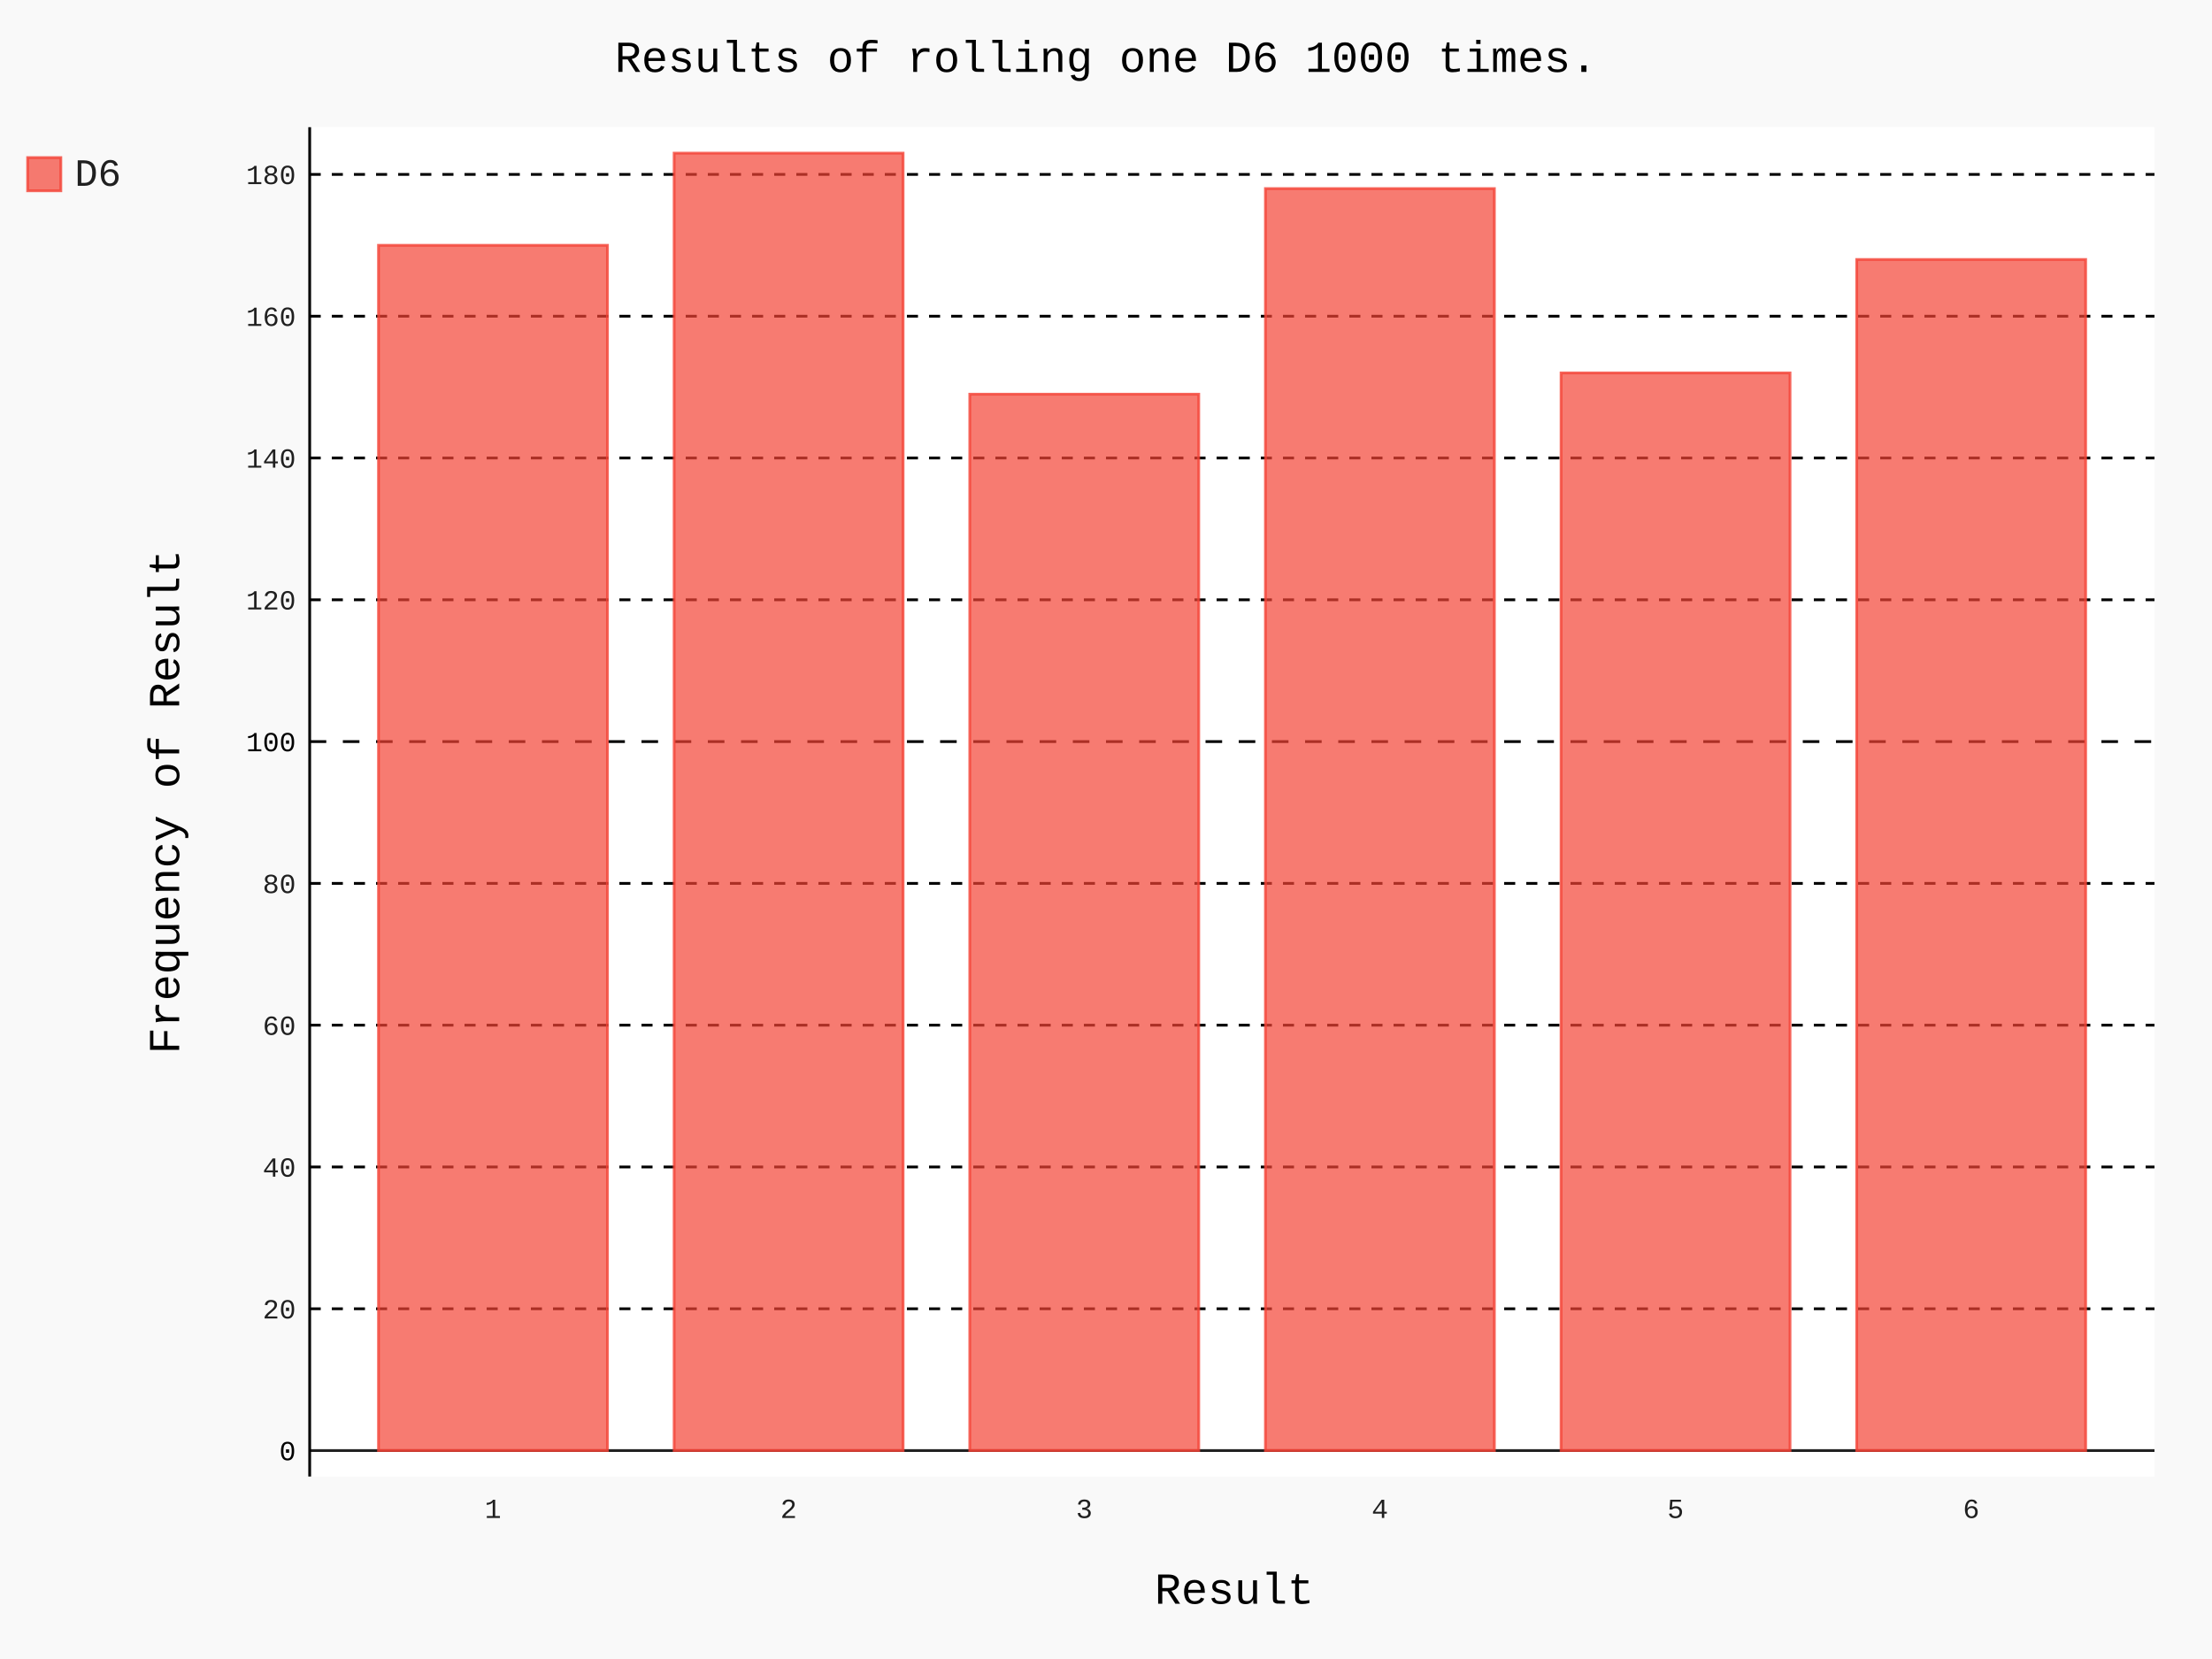
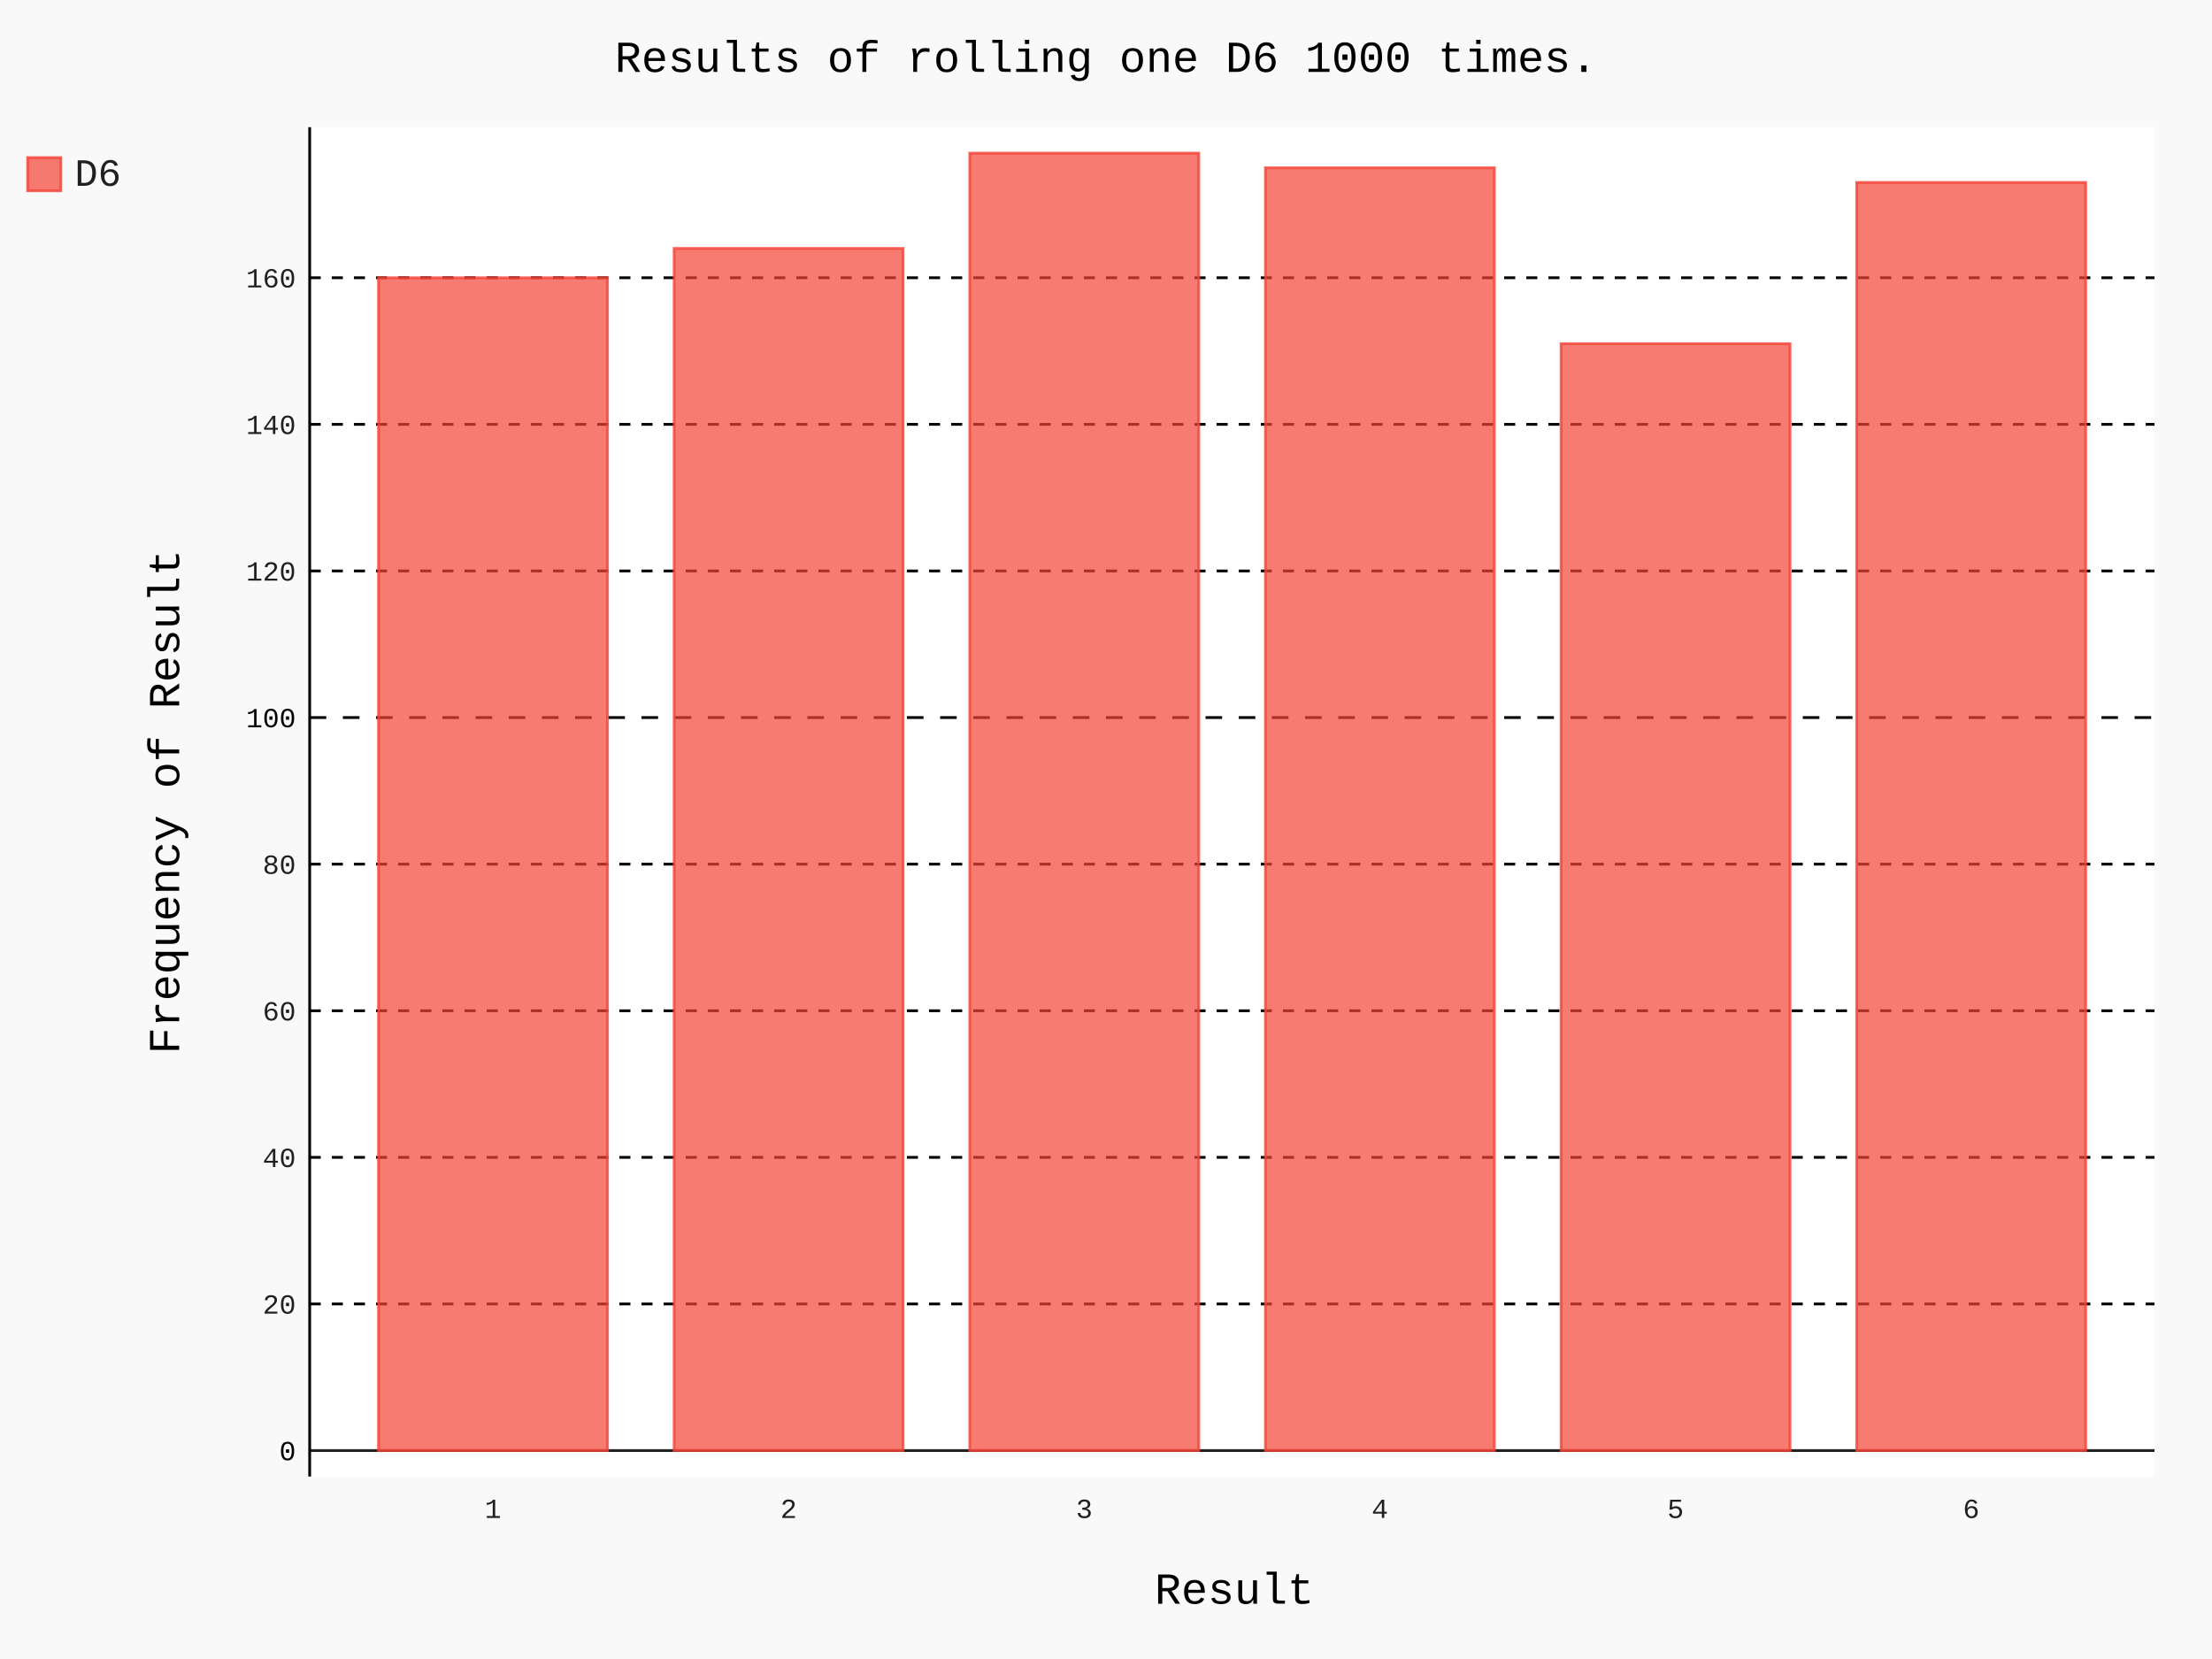
- <svg xmlns="http://www.w3.org/2000/svg" id="chart-50304b64-111c-4771-83ed-f1676ba732cf" class="pygal-chart" viewBox="0 0 800 600">
+ <svg xmlns="http://www.w3.org/2000/svg" id="chart-2b0f94d6-b9d5-4e4c-859a-6ff8501f5c06" class="pygal-chart" viewBox="0 0 800 600">
  <defs>
-     <style type="text/css">#chart-50304b64-111c-4771-83ed-f1676ba732cf{-webkit-user-select:none;-webkit-font-smoothing:antialiased;font-family:Consolas,"Liberation Mono",Menlo,Courier,monospace}#chart-50304b64-111c-4771-83ed-f1676ba732cf .title{font-family:Consolas,"Liberation Mono",Menlo,Courier,monospace;font-size:16px}#chart-50304b64-111c-4771-83ed-f1676ba732cf .legends .legend text{font-family:Consolas,"Liberation Mono",Menlo,Courier,monospace;font-size:14px}#chart-50304b64-111c-4771-83ed-f1676ba732cf .axis text{font-family:Consolas,"Liberation Mono",Menlo,Courier,monospace;font-size:10px}#chart-50304b64-111c-4771-83ed-f1676ba732cf .axis text.major{font-family:Consolas,"Liberation Mono",Menlo,Courier,monospace;font-size:10px}#chart-50304b64-111c-4771-83ed-f1676ba732cf .text-overlay text.value{font-family:Consolas,"Liberation Mono",Menlo,Courier,monospace;font-size:16px}#chart-50304b64-111c-4771-83ed-f1676ba732cf .text-overlay text.label{font-family:Consolas,"Liberation Mono",Menlo,Courier,monospace;font-size:10px}#chart-50304b64-111c-4771-83ed-f1676ba732cf .tooltip{font-family:Consolas,"Liberation Mono",Menlo,Courier,monospace;font-size:14px}#chart-50304b64-111c-4771-83ed-f1676ba732cf text.no_data{font-family:Consolas,"Liberation Mono",Menlo,Courier,monospace;font-size:64px}
- #chart-50304b64-111c-4771-83ed-f1676ba732cf{background-color:rgba(249,249,249,1)}#chart-50304b64-111c-4771-83ed-f1676ba732cf path,#chart-50304b64-111c-4771-83ed-f1676ba732cf line,#chart-50304b64-111c-4771-83ed-f1676ba732cf rect,#chart-50304b64-111c-4771-83ed-f1676ba732cf circle{-webkit-transition:150ms;-moz-transition:150ms;transition:150ms}#chart-50304b64-111c-4771-83ed-f1676ba732cf .graph &gt; .background{fill:rgba(249,249,249,1)}#chart-50304b64-111c-4771-83ed-f1676ba732cf .plot &gt; .background{fill:rgba(255,255,255,1)}#chart-50304b64-111c-4771-83ed-f1676ba732cf .graph{fill:rgba(0,0,0,.87)}#chart-50304b64-111c-4771-83ed-f1676ba732cf text.no_data{fill:rgba(0,0,0,1)}#chart-50304b64-111c-4771-83ed-f1676ba732cf .title{fill:rgba(0,0,0,1)}#chart-50304b64-111c-4771-83ed-f1676ba732cf .legends .legend text{fill:rgba(0,0,0,.87)}#chart-50304b64-111c-4771-83ed-f1676ba732cf .legends .legend:hover text{fill:rgba(0,0,0,1)}#chart-50304b64-111c-4771-83ed-f1676ba732cf .axis .line{stroke:rgba(0,0,0,1)}#chart-50304b64-111c-4771-83ed-f1676ba732cf .axis .guide.line{stroke:rgba(0,0,0,.54)}#chart-50304b64-111c-4771-83ed-f1676ba732cf .axis .major.line{stroke:rgba(0,0,0,.87)}#chart-50304b64-111c-4771-83ed-f1676ba732cf .axis text.major{fill:rgba(0,0,0,1)}#chart-50304b64-111c-4771-83ed-f1676ba732cf .axis.y .guides:hover .guide.line,#chart-50304b64-111c-4771-83ed-f1676ba732cf .line-graph .axis.x .guides:hover .guide.line,#chart-50304b64-111c-4771-83ed-f1676ba732cf .stackedline-graph .axis.x .guides:hover .guide.line,#chart-50304b64-111c-4771-83ed-f1676ba732cf .xy-graph .axis.x .guides:hover .guide.line{stroke:rgba(0,0,0,1)}#chart-50304b64-111c-4771-83ed-f1676ba732cf .axis .guides:hover text{fill:rgba(0,0,0,1)}#chart-50304b64-111c-4771-83ed-f1676ba732cf .reactive{fill-opacity:.7;stroke-opacity:.8;stroke-width:1}#chart-50304b64-111c-4771-83ed-f1676ba732cf .ci{stroke:rgba(0,0,0,.87)}#chart-50304b64-111c-4771-83ed-f1676ba732cf .reactive.active,#chart-50304b64-111c-4771-83ed-f1676ba732cf .active .reactive{fill-opacity:.8;stroke-opacity:.9;stroke-width:4}#chart-50304b64-111c-4771-83ed-f1676ba732cf .ci .reactive.active{stroke-width:1.5}#chart-50304b64-111c-4771-83ed-f1676ba732cf .series text{fill:rgba(0,0,0,1)}#chart-50304b64-111c-4771-83ed-f1676ba732cf .tooltip rect{fill:rgba(255,255,255,1);stroke:rgba(0,0,0,1);-webkit-transition:opacity 150ms;-moz-transition:opacity 150ms;transition:opacity 150ms}#chart-50304b64-111c-4771-83ed-f1676ba732cf .tooltip .label{fill:rgba(0,0,0,.87)}#chart-50304b64-111c-4771-83ed-f1676ba732cf .tooltip .label{fill:rgba(0,0,0,.87)}#chart-50304b64-111c-4771-83ed-f1676ba732cf .tooltip .legend{font-size:.8em;fill:rgba(0,0,0,.54)}#chart-50304b64-111c-4771-83ed-f1676ba732cf .tooltip .x_label{font-size:.6em;fill:rgba(0,0,0,1)}#chart-50304b64-111c-4771-83ed-f1676ba732cf .tooltip .xlink{font-size:.5em;text-decoration:underline}#chart-50304b64-111c-4771-83ed-f1676ba732cf .tooltip .value{font-size:1.5em}#chart-50304b64-111c-4771-83ed-f1676ba732cf .bound{font-size:.5em}#chart-50304b64-111c-4771-83ed-f1676ba732cf .max-value{font-size:.75em;fill:rgba(0,0,0,.54)}#chart-50304b64-111c-4771-83ed-f1676ba732cf .map-element{fill:rgba(255,255,255,1);stroke:rgba(0,0,0,.54) !important}#chart-50304b64-111c-4771-83ed-f1676ba732cf .map-element .reactive{fill-opacity:inherit;stroke-opacity:inherit}#chart-50304b64-111c-4771-83ed-f1676ba732cf .color-0,#chart-50304b64-111c-4771-83ed-f1676ba732cf .color-0 a:visited{stroke:#F44336;fill:#F44336}#chart-50304b64-111c-4771-83ed-f1676ba732cf .text-overlay .color-0 text{fill:black}
- #chart-50304b64-111c-4771-83ed-f1676ba732cf text.no_data{text-anchor:middle}#chart-50304b64-111c-4771-83ed-f1676ba732cf .guide.line{fill:none}#chart-50304b64-111c-4771-83ed-f1676ba732cf .centered{text-anchor:middle}#chart-50304b64-111c-4771-83ed-f1676ba732cf .title{text-anchor:middle}#chart-50304b64-111c-4771-83ed-f1676ba732cf .legends .legend text{fill-opacity:1}#chart-50304b64-111c-4771-83ed-f1676ba732cf .axis.x text{text-anchor:middle}#chart-50304b64-111c-4771-83ed-f1676ba732cf .axis.x:not(.web) text[transform]{text-anchor:start}#chart-50304b64-111c-4771-83ed-f1676ba732cf .axis.x:not(.web) text[transform].backwards{text-anchor:end}#chart-50304b64-111c-4771-83ed-f1676ba732cf .axis.y text{text-anchor:end}#chart-50304b64-111c-4771-83ed-f1676ba732cf .axis.y text[transform].backwards{text-anchor:start}#chart-50304b64-111c-4771-83ed-f1676ba732cf .axis.y2 text{text-anchor:start}#chart-50304b64-111c-4771-83ed-f1676ba732cf .axis.y2 text[transform].backwards{text-anchor:end}#chart-50304b64-111c-4771-83ed-f1676ba732cf .axis .guide.line{stroke-dasharray:4,4;stroke:black}#chart-50304b64-111c-4771-83ed-f1676ba732cf .axis .major.guide.line{stroke-dasharray:6,6;stroke:black}#chart-50304b64-111c-4771-83ed-f1676ba732cf .horizontal .axis.y .guide.line,#chart-50304b64-111c-4771-83ed-f1676ba732cf .horizontal .axis.y2 .guide.line,#chart-50304b64-111c-4771-83ed-f1676ba732cf .vertical .axis.x .guide.line{opacity:0}#chart-50304b64-111c-4771-83ed-f1676ba732cf .horizontal .axis.always_show .guide.line,#chart-50304b64-111c-4771-83ed-f1676ba732cf .vertical .axis.always_show .guide.line{opacity:1 !important}#chart-50304b64-111c-4771-83ed-f1676ba732cf .axis.y .guides:hover .guide.line,#chart-50304b64-111c-4771-83ed-f1676ba732cf .axis.y2 .guides:hover .guide.line,#chart-50304b64-111c-4771-83ed-f1676ba732cf .axis.x .guides:hover .guide.line{opacity:1}#chart-50304b64-111c-4771-83ed-f1676ba732cf .axis .guides:hover text{opacity:1}#chart-50304b64-111c-4771-83ed-f1676ba732cf .nofill{fill:none}#chart-50304b64-111c-4771-83ed-f1676ba732cf .subtle-fill{fill-opacity:.2}#chart-50304b64-111c-4771-83ed-f1676ba732cf .dot{stroke-width:1px;fill-opacity:1;stroke-opacity:1}#chart-50304b64-111c-4771-83ed-f1676ba732cf .dot.active{stroke-width:5px}#chart-50304b64-111c-4771-83ed-f1676ba732cf .dot.negative{fill:transparent}#chart-50304b64-111c-4771-83ed-f1676ba732cf text,#chart-50304b64-111c-4771-83ed-f1676ba732cf tspan{stroke:none !important}#chart-50304b64-111c-4771-83ed-f1676ba732cf .series text.active{opacity:1}#chart-50304b64-111c-4771-83ed-f1676ba732cf .tooltip rect{fill-opacity:.95;stroke-width:.5}#chart-50304b64-111c-4771-83ed-f1676ba732cf .tooltip text{fill-opacity:1}#chart-50304b64-111c-4771-83ed-f1676ba732cf .showable{visibility:hidden}#chart-50304b64-111c-4771-83ed-f1676ba732cf .showable.shown{visibility:visible}#chart-50304b64-111c-4771-83ed-f1676ba732cf .gauge-background{fill:rgba(229,229,229,1);stroke:none}#chart-50304b64-111c-4771-83ed-f1676ba732cf .bg-lines{stroke:rgba(249,249,249,1);stroke-width:2px}</style>
+     <style type="text/css">#chart-2b0f94d6-b9d5-4e4c-859a-6ff8501f5c06{-webkit-user-select:none;-webkit-font-smoothing:antialiased;font-family:Consolas,"Liberation Mono",Menlo,Courier,monospace}#chart-2b0f94d6-b9d5-4e4c-859a-6ff8501f5c06 .title{font-family:Consolas,"Liberation Mono",Menlo,Courier,monospace;font-size:16px}#chart-2b0f94d6-b9d5-4e4c-859a-6ff8501f5c06 .legends .legend text{font-family:Consolas,"Liberation Mono",Menlo,Courier,monospace;font-size:14px}#chart-2b0f94d6-b9d5-4e4c-859a-6ff8501f5c06 .axis text{font-family:Consolas,"Liberation Mono",Menlo,Courier,monospace;font-size:10px}#chart-2b0f94d6-b9d5-4e4c-859a-6ff8501f5c06 .axis text.major{font-family:Consolas,"Liberation Mono",Menlo,Courier,monospace;font-size:10px}#chart-2b0f94d6-b9d5-4e4c-859a-6ff8501f5c06 .text-overlay text.value{font-family:Consolas,"Liberation Mono",Menlo,Courier,monospace;font-size:16px}#chart-2b0f94d6-b9d5-4e4c-859a-6ff8501f5c06 .text-overlay text.label{font-family:Consolas,"Liberation Mono",Menlo,Courier,monospace;font-size:10px}#chart-2b0f94d6-b9d5-4e4c-859a-6ff8501f5c06 .tooltip{font-family:Consolas,"Liberation Mono",Menlo,Courier,monospace;font-size:14px}#chart-2b0f94d6-b9d5-4e4c-859a-6ff8501f5c06 text.no_data{font-family:Consolas,"Liberation Mono",Menlo,Courier,monospace;font-size:64px}
+ #chart-2b0f94d6-b9d5-4e4c-859a-6ff8501f5c06{background-color:rgba(249,249,249,1)}#chart-2b0f94d6-b9d5-4e4c-859a-6ff8501f5c06 path,#chart-2b0f94d6-b9d5-4e4c-859a-6ff8501f5c06 line,#chart-2b0f94d6-b9d5-4e4c-859a-6ff8501f5c06 rect,#chart-2b0f94d6-b9d5-4e4c-859a-6ff8501f5c06 circle{-webkit-transition:150ms;-moz-transition:150ms;transition:150ms}#chart-2b0f94d6-b9d5-4e4c-859a-6ff8501f5c06 .graph &gt; .background{fill:rgba(249,249,249,1)}#chart-2b0f94d6-b9d5-4e4c-859a-6ff8501f5c06 .plot &gt; .background{fill:rgba(255,255,255,1)}#chart-2b0f94d6-b9d5-4e4c-859a-6ff8501f5c06 .graph{fill:rgba(0,0,0,.87)}#chart-2b0f94d6-b9d5-4e4c-859a-6ff8501f5c06 text.no_data{fill:rgba(0,0,0,1)}#chart-2b0f94d6-b9d5-4e4c-859a-6ff8501f5c06 .title{fill:rgba(0,0,0,1)}#chart-2b0f94d6-b9d5-4e4c-859a-6ff8501f5c06 .legends .legend text{fill:rgba(0,0,0,.87)}#chart-2b0f94d6-b9d5-4e4c-859a-6ff8501f5c06 .legends .legend:hover text{fill:rgba(0,0,0,1)}#chart-2b0f94d6-b9d5-4e4c-859a-6ff8501f5c06 .axis .line{stroke:rgba(0,0,0,1)}#chart-2b0f94d6-b9d5-4e4c-859a-6ff8501f5c06 .axis .guide.line{stroke:rgba(0,0,0,.54)}#chart-2b0f94d6-b9d5-4e4c-859a-6ff8501f5c06 .axis .major.line{stroke:rgba(0,0,0,.87)}#chart-2b0f94d6-b9d5-4e4c-859a-6ff8501f5c06 .axis text.major{fill:rgba(0,0,0,1)}#chart-2b0f94d6-b9d5-4e4c-859a-6ff8501f5c06 .axis.y .guides:hover .guide.line,#chart-2b0f94d6-b9d5-4e4c-859a-6ff8501f5c06 .line-graph .axis.x .guides:hover .guide.line,#chart-2b0f94d6-b9d5-4e4c-859a-6ff8501f5c06 .stackedline-graph .axis.x .guides:hover .guide.line,#chart-2b0f94d6-b9d5-4e4c-859a-6ff8501f5c06 .xy-graph .axis.x .guides:hover .guide.line{stroke:rgba(0,0,0,1)}#chart-2b0f94d6-b9d5-4e4c-859a-6ff8501f5c06 .axis .guides:hover text{fill:rgba(0,0,0,1)}#chart-2b0f94d6-b9d5-4e4c-859a-6ff8501f5c06 .reactive{fill-opacity:.7;stroke-opacity:.8;stroke-width:1}#chart-2b0f94d6-b9d5-4e4c-859a-6ff8501f5c06 .ci{stroke:rgba(0,0,0,.87)}#chart-2b0f94d6-b9d5-4e4c-859a-6ff8501f5c06 .reactive.active,#chart-2b0f94d6-b9d5-4e4c-859a-6ff8501f5c06 .active .reactive{fill-opacity:.8;stroke-opacity:.9;stroke-width:4}#chart-2b0f94d6-b9d5-4e4c-859a-6ff8501f5c06 .ci .reactive.active{stroke-width:1.5}#chart-2b0f94d6-b9d5-4e4c-859a-6ff8501f5c06 .series text{fill:rgba(0,0,0,1)}#chart-2b0f94d6-b9d5-4e4c-859a-6ff8501f5c06 .tooltip rect{fill:rgba(255,255,255,1);stroke:rgba(0,0,0,1);-webkit-transition:opacity 150ms;-moz-transition:opacity 150ms;transition:opacity 150ms}#chart-2b0f94d6-b9d5-4e4c-859a-6ff8501f5c06 .tooltip .label{fill:rgba(0,0,0,.87)}#chart-2b0f94d6-b9d5-4e4c-859a-6ff8501f5c06 .tooltip .label{fill:rgba(0,0,0,.87)}#chart-2b0f94d6-b9d5-4e4c-859a-6ff8501f5c06 .tooltip .legend{font-size:.8em;fill:rgba(0,0,0,.54)}#chart-2b0f94d6-b9d5-4e4c-859a-6ff8501f5c06 .tooltip .x_label{font-size:.6em;fill:rgba(0,0,0,1)}#chart-2b0f94d6-b9d5-4e4c-859a-6ff8501f5c06 .tooltip .xlink{font-size:.5em;text-decoration:underline}#chart-2b0f94d6-b9d5-4e4c-859a-6ff8501f5c06 .tooltip .value{font-size:1.5em}#chart-2b0f94d6-b9d5-4e4c-859a-6ff8501f5c06 .bound{font-size:.5em}#chart-2b0f94d6-b9d5-4e4c-859a-6ff8501f5c06 .max-value{font-size:.75em;fill:rgba(0,0,0,.54)}#chart-2b0f94d6-b9d5-4e4c-859a-6ff8501f5c06 .map-element{fill:rgba(255,255,255,1);stroke:rgba(0,0,0,.54) !important}#chart-2b0f94d6-b9d5-4e4c-859a-6ff8501f5c06 .map-element .reactive{fill-opacity:inherit;stroke-opacity:inherit}#chart-2b0f94d6-b9d5-4e4c-859a-6ff8501f5c06 .color-0,#chart-2b0f94d6-b9d5-4e4c-859a-6ff8501f5c06 .color-0 a:visited{stroke:#F44336;fill:#F44336}#chart-2b0f94d6-b9d5-4e4c-859a-6ff8501f5c06 .text-overlay .color-0 text{fill:black}
+ #chart-2b0f94d6-b9d5-4e4c-859a-6ff8501f5c06 text.no_data{text-anchor:middle}#chart-2b0f94d6-b9d5-4e4c-859a-6ff8501f5c06 .guide.line{fill:none}#chart-2b0f94d6-b9d5-4e4c-859a-6ff8501f5c06 .centered{text-anchor:middle}#chart-2b0f94d6-b9d5-4e4c-859a-6ff8501f5c06 .title{text-anchor:middle}#chart-2b0f94d6-b9d5-4e4c-859a-6ff8501f5c06 .legends .legend text{fill-opacity:1}#chart-2b0f94d6-b9d5-4e4c-859a-6ff8501f5c06 .axis.x text{text-anchor:middle}#chart-2b0f94d6-b9d5-4e4c-859a-6ff8501f5c06 .axis.x:not(.web) text[transform]{text-anchor:start}#chart-2b0f94d6-b9d5-4e4c-859a-6ff8501f5c06 .axis.x:not(.web) text[transform].backwards{text-anchor:end}#chart-2b0f94d6-b9d5-4e4c-859a-6ff8501f5c06 .axis.y text{text-anchor:end}#chart-2b0f94d6-b9d5-4e4c-859a-6ff8501f5c06 .axis.y text[transform].backwards{text-anchor:start}#chart-2b0f94d6-b9d5-4e4c-859a-6ff8501f5c06 .axis.y2 text{text-anchor:start}#chart-2b0f94d6-b9d5-4e4c-859a-6ff8501f5c06 .axis.y2 text[transform].backwards{text-anchor:end}#chart-2b0f94d6-b9d5-4e4c-859a-6ff8501f5c06 .axis .guide.line{stroke-dasharray:4,4;stroke:black}#chart-2b0f94d6-b9d5-4e4c-859a-6ff8501f5c06 .axis .major.guide.line{stroke-dasharray:6,6;stroke:black}#chart-2b0f94d6-b9d5-4e4c-859a-6ff8501f5c06 .horizontal .axis.y .guide.line,#chart-2b0f94d6-b9d5-4e4c-859a-6ff8501f5c06 .horizontal .axis.y2 .guide.line,#chart-2b0f94d6-b9d5-4e4c-859a-6ff8501f5c06 .vertical .axis.x .guide.line{opacity:0}#chart-2b0f94d6-b9d5-4e4c-859a-6ff8501f5c06 .horizontal .axis.always_show .guide.line,#chart-2b0f94d6-b9d5-4e4c-859a-6ff8501f5c06 .vertical .axis.always_show .guide.line{opacity:1 !important}#chart-2b0f94d6-b9d5-4e4c-859a-6ff8501f5c06 .axis.y .guides:hover .guide.line,#chart-2b0f94d6-b9d5-4e4c-859a-6ff8501f5c06 .axis.y2 .guides:hover .guide.line,#chart-2b0f94d6-b9d5-4e4c-859a-6ff8501f5c06 .axis.x .guides:hover .guide.line{opacity:1}#chart-2b0f94d6-b9d5-4e4c-859a-6ff8501f5c06 .axis .guides:hover text{opacity:1}#chart-2b0f94d6-b9d5-4e4c-859a-6ff8501f5c06 .nofill{fill:none}#chart-2b0f94d6-b9d5-4e4c-859a-6ff8501f5c06 .subtle-fill{fill-opacity:.2}#chart-2b0f94d6-b9d5-4e4c-859a-6ff8501f5c06 .dot{stroke-width:1px;fill-opacity:1;stroke-opacity:1}#chart-2b0f94d6-b9d5-4e4c-859a-6ff8501f5c06 .dot.active{stroke-width:5px}#chart-2b0f94d6-b9d5-4e4c-859a-6ff8501f5c06 .dot.negative{fill:transparent}#chart-2b0f94d6-b9d5-4e4c-859a-6ff8501f5c06 text,#chart-2b0f94d6-b9d5-4e4c-859a-6ff8501f5c06 tspan{stroke:none !important}#chart-2b0f94d6-b9d5-4e4c-859a-6ff8501f5c06 .series text.active{opacity:1}#chart-2b0f94d6-b9d5-4e4c-859a-6ff8501f5c06 .tooltip rect{fill-opacity:.95;stroke-width:.5}#chart-2b0f94d6-b9d5-4e4c-859a-6ff8501f5c06 .tooltip text{fill-opacity:1}#chart-2b0f94d6-b9d5-4e4c-859a-6ff8501f5c06 .showable{visibility:hidden}#chart-2b0f94d6-b9d5-4e4c-859a-6ff8501f5c06 .showable.shown{visibility:visible}#chart-2b0f94d6-b9d5-4e4c-859a-6ff8501f5c06 .gauge-background{fill:rgba(229,229,229,1);stroke:none}#chart-2b0f94d6-b9d5-4e4c-859a-6ff8501f5c06 .bg-lines{stroke:rgba(249,249,249,1);stroke-width:2px}</style>
  </defs>
  <g class="graph bar-graph vertical">
    <rect x="0" y="0" width="800" height="600" class="background" />
    <g transform="translate(112, 46)" class="plot">
      <rect x="0" y="0" width="667.2" height="488" class="background" />
      <g class="axis y always_show">
        <g class="guides">
          <path d="M0 478.615 h667.2" class="axis major line" />
          <text x="-5" y="482.115" class="major">0</text>
        </g>
        <g class="guides">
-           <path d="M0 427.333 h667.2" class="guide line" />
-           <text x="-5" y="430.833" class="">20</text>
+           <path d="M0 425.595 h667.2" class="guide line" />
+           <text x="-5" y="429.095" class="">20</text>
        </g>
        <g class="guides">
-           <path d="M0 376.051 h667.2" class="guide line" />
-           <text x="-5" y="379.551" class="">40</text>
+           <path d="M0 372.575 h667.2" class="guide line" />
+           <text x="-5" y="376.075" class="">40</text>
        </g>
        <g class="guides">
-           <path d="M0 324.769 h667.2" class="guide line" />
-           <text x="-5" y="328.269" class="">60</text>
+           <path d="M0 319.554 h667.2" class="guide line" />
+           <text x="-5" y="323.054" class="">60</text>
        </g>
        <g class="guides">
-           <path d="M0 273.487 h667.2" class="guide line" />
-           <text x="-5" y="276.987" class="">80</text>
+           <path d="M0 266.534 h667.2" class="guide line" />
+           <text x="-5" y="270.034" class="">80</text>
        </g>
        <g class="guides">
-           <path d="M0 222.205 h667.2" class="major guide line" />
-           <text x="-5" y="225.705" class="major">100</text>
+           <path d="M0 213.513 h667.2" class="major guide line" />
+           <text x="-5" y="217.013" class="major">100</text>
        </g>
        <g class="guides">
-           <path d="M0 170.923 h667.2" class="guide line" />
-           <text x="-5" y="174.423" class="">120</text>
+           <path d="M0 160.493 h667.2" class="guide line" />
+           <text x="-5" y="163.993" class="">120</text>
        </g>
        <g class="guides">
-           <path d="M0 119.641 h667.2" class="guide line" />
-           <text x="-5" y="123.141" class="">140</text>
+           <path d="M0 107.472 h667.2" class="guide line" />
+           <text x="-5" y="110.972" class="">140</text>
        </g>
        <g class="guides">
-           <path d="M0 68.359 h667.2" class="guide line" />
-           <text x="-5" y="71.859" class="">160</text>
-         </g>
-         <g class="guides">
-           <path d="M0 17.077 h667.2" class="guide line" />
-           <text x="-5" y="20.577" class="">180</text>
+           <path d="M0 54.452 h667.2" class="guide line" />
+           <text x="-5" y="57.952" class="">160</text>
        </g>
      </g>
      <g class="axis x">
        <path d="M0 0 v488" class="line" />
        <g class="guides">
          <path d="M66.292 0 v488" class="guide line" />
          <text x="66.292" y="503.0" class="">1</text>
        </g>
        <g class="guides">
          <path d="M173.215 0 v488" class="guide line" />
          <text x="173.215" y="503.0" class="">2</text>
        </g>
        <g class="guides">
          <path d="M280.138 0 v488" class="guide line" />
          <text x="280.138" y="503.0" class="">3</text>
        </g>
        <g class="guides">
          <path d="M387.062 0 v488" class="guide line" />
          <text x="387.062" y="503.0" class="">4</text>
        </g>
        <g class="guides">
          <path d="M493.985 0 v488" class="guide line" />
          <text x="493.985" y="503.0" class="">5</text>
        </g>
        <g class="guides">
          <path d="M600.908 0 v488" class="guide line" />
          <text x="600.908" y="503.0" class="">6</text>
        </g>
      </g>
      <g class="series serie-0 color-0">
        <g class="bars">
          <g class="bar">
-             <rect x="24.892" y="42.718" rx="0" ry="0" width="82.801" height="435.897" class="rect reactive tooltip-trigger" />
+             <rect x="24.892" y="54.452" rx="0" ry="0" width="82.801" height="424.163" class="rect reactive tooltip-trigger" />
          </g>
          <g class="bar">
-             <rect x="131.815" y="9.385" rx="0" ry="0" width="82.801" height="469.231" class="rect reactive tooltip-trigger" />
+             <rect x="131.815" y="43.848" rx="0" ry="0" width="82.801" height="434.767" class="rect reactive tooltip-trigger" />
          </g>
          <g class="bar">
-             <rect x="238.738" y="96.564" rx="0" ry="0" width="82.801" height="382.051" class="rect reactive tooltip-trigger" />
+             <rect x="238.738" y="9.385" rx="0" ry="0" width="82.801" height="469.231" class="rect reactive tooltip-trigger" />
          </g>
          <g class="bar">
-             <rect x="345.661" y="22.205" rx="0" ry="0" width="82.801" height="456.41" class="rect reactive tooltip-trigger" />
+             <rect x="345.661" y="14.687" rx="0" ry="0" width="82.801" height="463.929" class="rect reactive tooltip-trigger" />
          </g>
          <g class="bar">
-             <rect x="452.584" y="88.872" rx="0" ry="0" width="82.801" height="389.744" class="rect reactive tooltip-trigger" />
+             <rect x="452.584" y="78.311" rx="0" ry="0" width="82.801" height="400.304" class="rect reactive tooltip-trigger" />
          </g>
          <g class="bar">
-             <rect x="559.507" y="47.846" rx="0" ry="0" width="82.801" height="430.769" class="rect reactive tooltip-trigger" />
+             <rect x="559.507" y="19.989" rx="0" ry="0" width="82.801" height="458.627" class="rect reactive tooltip-trigger" />
          </g>
        </g>
      </g>
    </g>
    <g class="titles">
      <text x="400.0" y="26" class="title plot_title">Results of rolling one D6 1000 times.</text>
      <text x="446.4" y="580" class="title">Result</text>
      <text x="38.8" y="316.0" class="title" transform="rotate(-90 38.8 290)">Frequency of Result</text>
    </g>
    <g transform="translate(112, 46)" class="plot overlay">
      <g class="series serie-0 color-0" />
    </g>
    <g transform="translate(112, 46)" class="plot text-overlay">
      <g class="series serie-0 color-0" />
    </g>
    <g transform="translate(112, 46)" class="plot tooltip-overlay">
      <g transform="translate(0 0)" style="opacity: 0" class="tooltip">
        <rect rx="0" ry="0" width="0" height="0" class="tooltip-box" />
        <g class="text" />
      </g>
    </g>
    <g transform="translate(10, 56)" class="legends">
      <g id="activate-serie-0" class="legend reactive activate-serie">
        <rect x="0.0" y="1.0" width="12" height="12" class="color-0 reactive" />
        <text x="17.0" y="11.2">D6</text>
      </g>
    </g>
    <g transform="translate(790, 56)" class="legends" />
  </g>
</svg>
